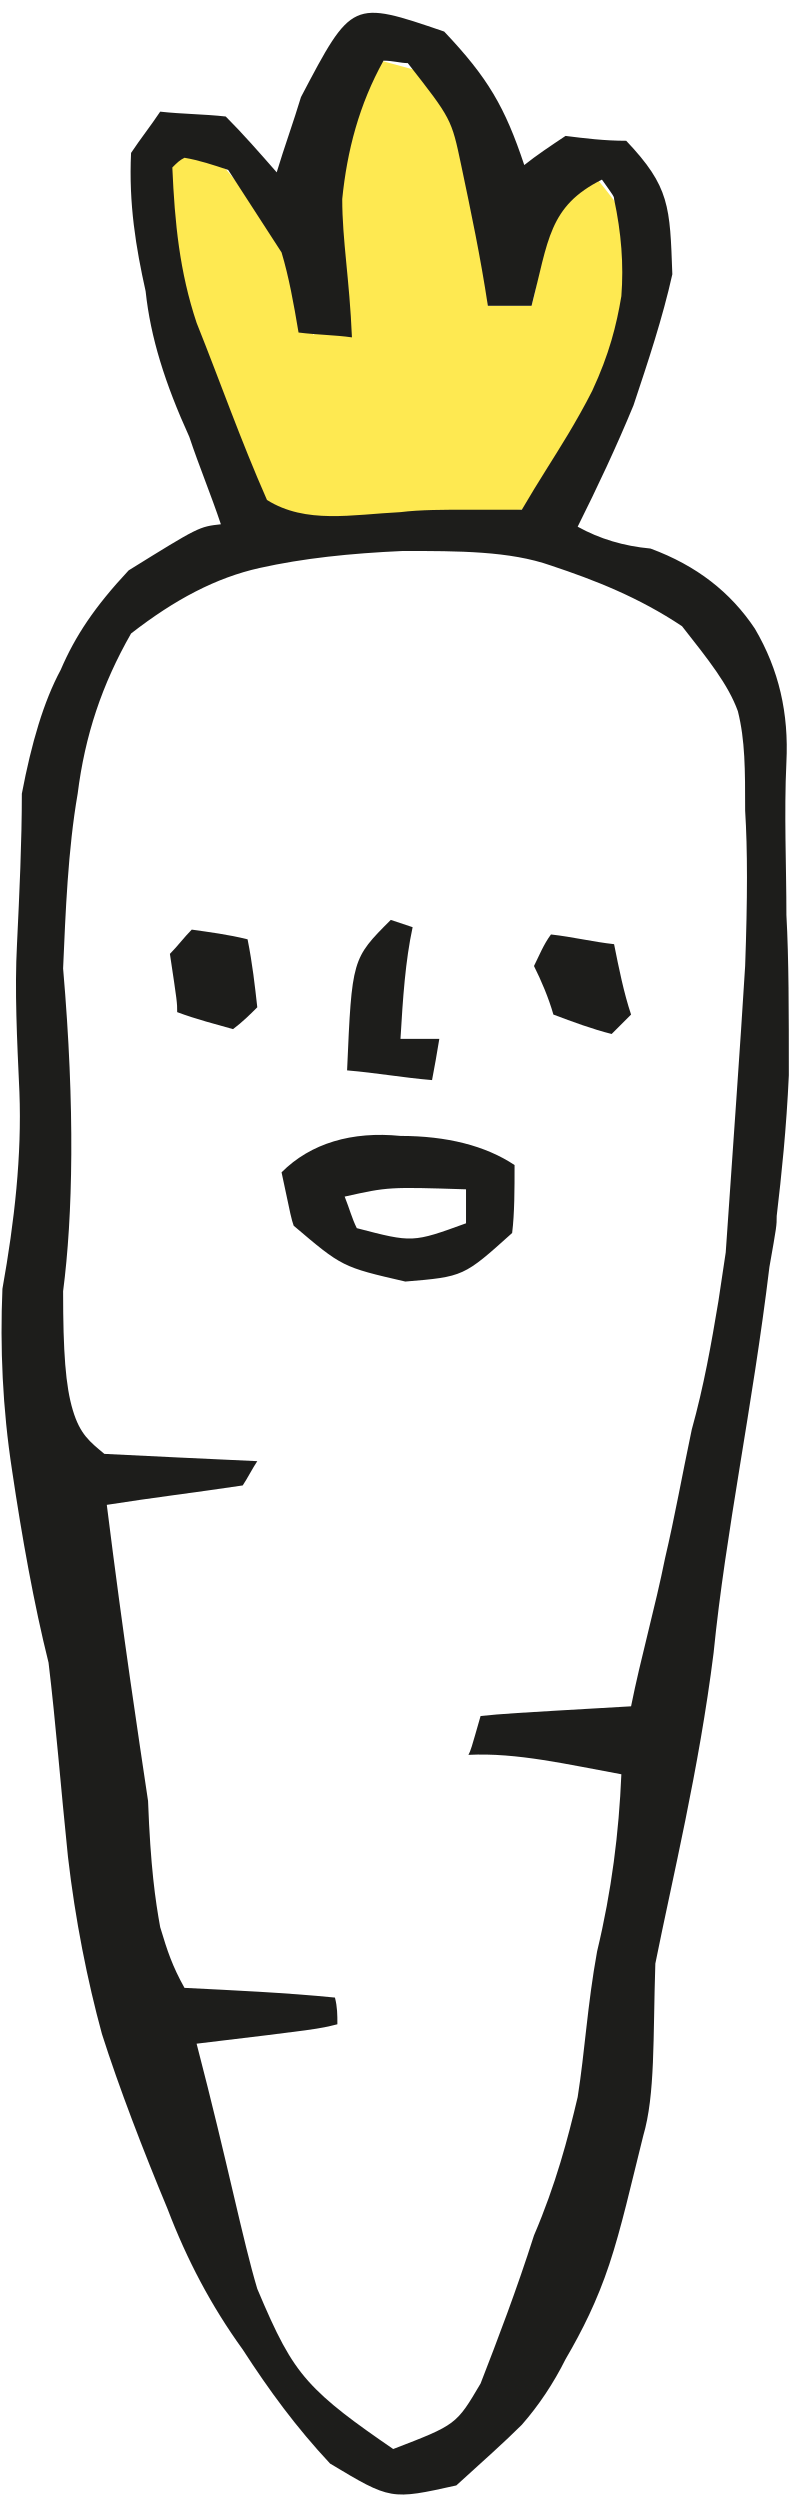
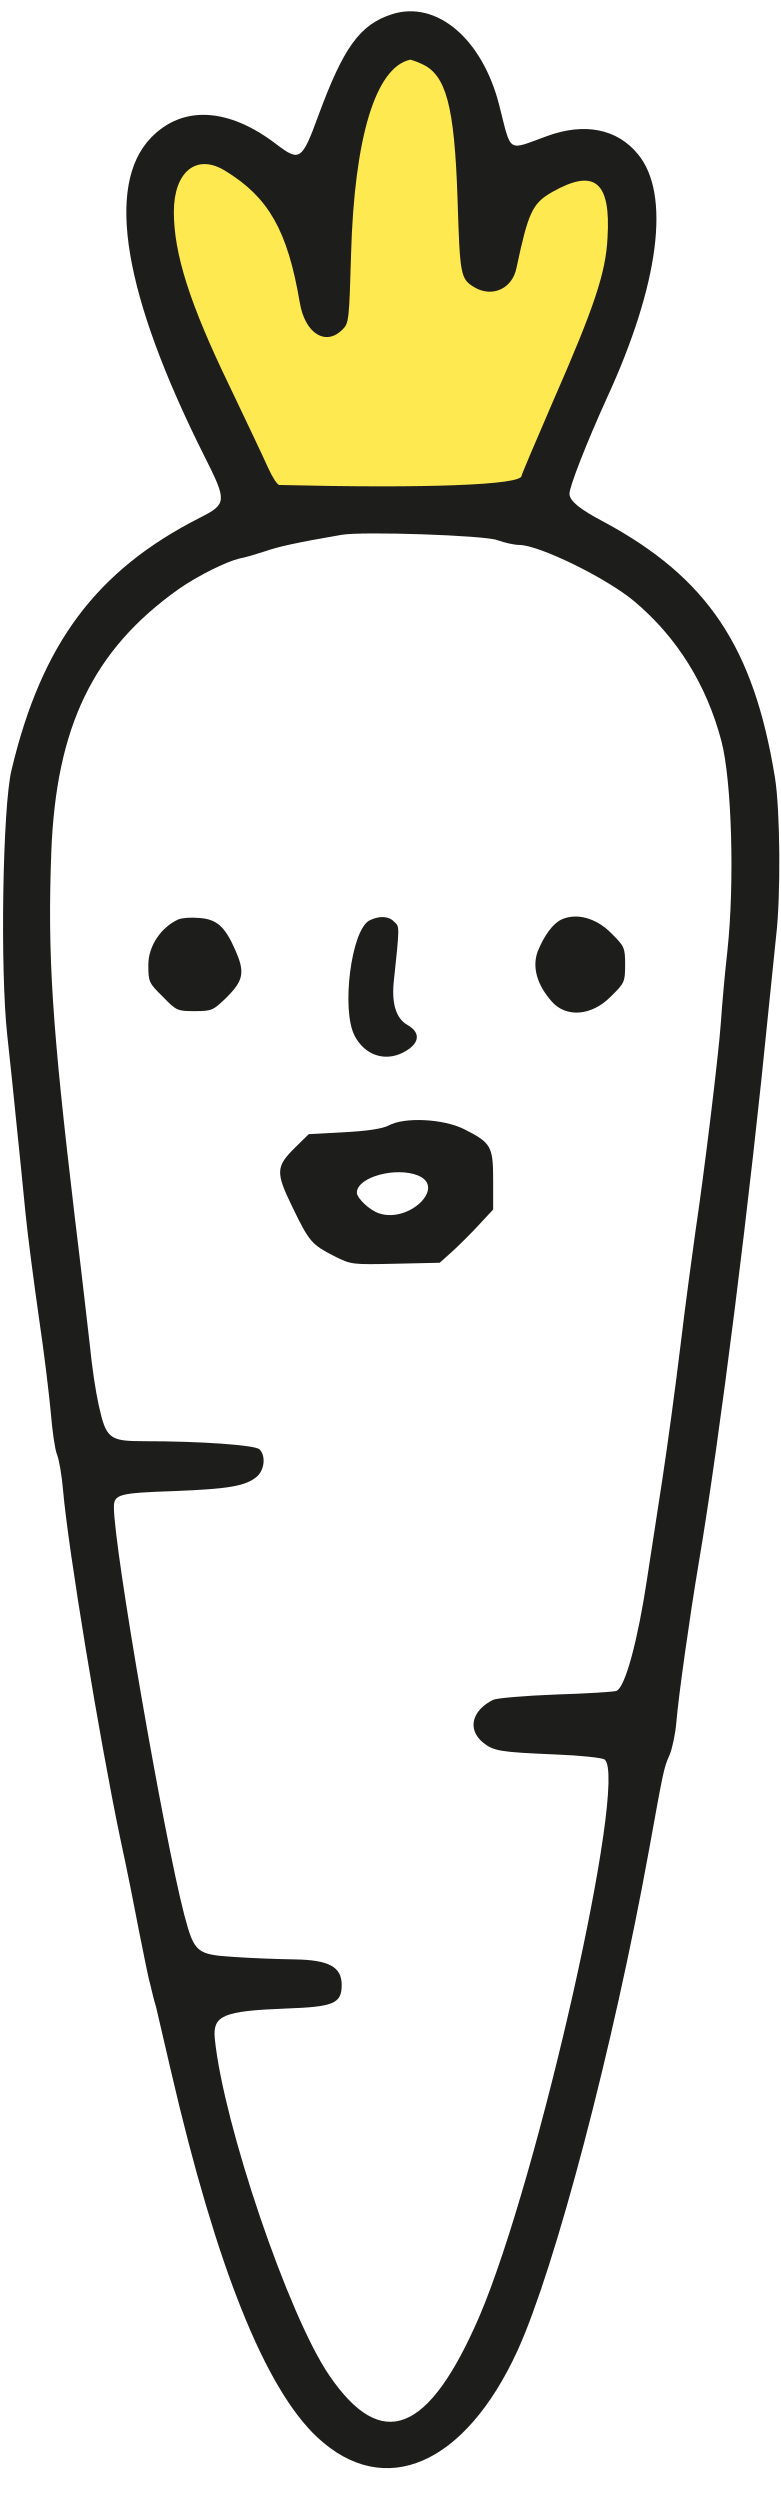
- <svg xmlns="http://www.w3.org/2000/svg" viewBox="0 0 32.5 103" width="32.5" height="103" role="img">
+ <svg xmlns="http://www.w3.org/2000/svg" viewBox="0 0 32.43 103.82" width="32.43" height="103.82" role="img">
  <g data-role="accent">
-     <path d="M15.3 2.4C15.7 2.5 15.7 2.5 17.9 3.1C18.6 4.6 19 6.2 19.3 7.7C19.7 9.2 20 10.8 20.1 12.6C20.7 12.6 21.3 12.6 21.9 12.6C22.1 11.9 22.2 11.2 22.3 10.4C22.7 8.2 22.7 8.2 24.3 7C26 9.1 26 9.1 26.1 11C25.8 12.6 25.4 14.6 24.6 16.5C23.8 18.3 22.8 19.8 21.5 21C19.6 21.1 17.7 21.3 16 21.4C15.1 21.5 14.2 21.6 13.3 21.7C11 21.2 11 21.2 9.7 19C8 14.3 7.1 12.1 6.8 10.6C6.5 9.2 6.7 8.3 7.1 6.4C7.6 6.3 8 6.2 8.5 6.1C9.5 7.1 10.4 8.3 11.2 9.5C12.1 10.6 12.9 11.9 12.9 13.8C13.2 13.6 13.6 13.4 14 13.3C14 11.4 13.8 9.8 13.7 8.2C13.8 5.9 14.4 4.1 15.3 2.4Z" fill="#FEE951" />
+     <path d="M16.22 1.47C15.67 1.79 14.57 3.97 14.57 4.71C14.57 4.99 14.45 5.43 14.32 5.7C14.08 6.15 14.07 6.44 14.07 9.72C14.07 13.25 14.03 13.54 13.63 13.54C13.41 13.54 13.07 12.71 13.07 12.17C13.07 11.65 11.67 8.71 10.79 7.39C9.75 5.81 8.75 5.24 7.76 5.65C6.6 6.14 6.3 7.17 6.56 9.81C6.62 10.39 6.76 11.04 6.89 11.27C7 11.49 7.1 11.78 7.1 11.93C7.1 12.06 7.21 12.4 7.35 12.67C7.48 12.95 7.6 13.27 7.6 13.42C7.6 13.56 7.82 14.12 8.09 14.66C8.37 15.21 8.59 15.77 8.59 15.91C8.59 16.23 8.77 16.58 9.23 17.17C9.43 17.42 9.59 17.76 9.59 17.94C9.59 18.11 9.79 18.52 10.02 18.85C10.26 19.18 10.55 19.62 10.66 19.83C11.27 20.94 11.69 21.14 13.57 21.14C14.83 21.14 15.15 21.1 15.56 20.89C15.84 20.75 16.17 20.64 16.31 20.64C16.45 20.64 16.78 20.75 17.06 20.89C17.47 21.1 17.79 21.14 19.05 21.14C20.75 21.14 20.95 21.08 21.75 20.24C22.3 19.67 24.53 15.4 24.53 14.91C24.53 14.78 24.75 14.22 25.02 13.67C25.3 13.12 25.52 12.56 25.52 12.42C25.52 12.27 25.63 11.95 25.77 11.68C25.93 11.35 26.02 10.94 26.02 10.44C26.02 10.03 26.08 9.55 26.14 9.36C26.28 9.01 26.17 8.24 25.87 7.42C25.71 7 24.61 5.95 24.31 5.95C24 5.95 23.22 6.52 22.74 7.12C22.23 7.73 21.04 10.07 21.04 10.43C21.04 10.88 20.55 11.68 20.29 11.68C20.06 11.68 20.04 11.59 20.04 8.94C20.04 6.44 20.02 6.15 19.79 5.7C19.63 5.38 19.55 4.97 19.55 4.46C19.55 2.29 17.65 0.6 16.22 1.47Z" fill="#FEE951" />
  </g>
  <g data-role="ink">
-     <path d="M18.3 1.3C20.1 3.2 20.8 4.4 21.6 6.8C22.1 6.4 22.7 6 23.3 5.6C24.1 5.7 24.9 5.8 25.8 5.8C27.6 7.7 27.6 8.5 27.7 11.3C27.3 13.1 26.7 14.9 26.1 16.7C25.4 18.4 24.6 20.1 23.8 21.7C24.7 22.2 25.7 22.5 26.8 22.6C28.7 23.3 30.1 24.4 31.1 25.9C32.1 27.6 32.5 29.4 32.4 31.4C32.3 33.5 32.4 35.7 32.4 37.7C32.5 39.5 32.5 41.7 32.5 44.3C32.4 46.5 32.2 48.4 32 50.1C32 50.5 32 50.5 31.7 52.2C31 58 29.9 63.1 29.4 68.1C28.8 72.9 27.7 77.4 27 80.9C26.9 84 27 86.3 26.5 88C26 90 25.6 91.8 25.1 93.3C24.6 94.8 24 96 23.3 97.2C22.8 98.2 22.2 99.1 21.5 99.9C20.8 100.6 19.9 101.4 18.8 102.4C16.1 103 16.1 103 13.6 101.5C12.2 100 11.1 98.5 10 96.8C8.7 95 7.7 93.1 6.9 91C5.9 88.6 4.9 86 4.2 83.8C3.6 81.6 3.1 79.1 2.8 76.5C2.5 73.6 2.3 71 2 68.5C1.4 66.1 0.9 63.3 0.5 60.6C0.1 58 0 55.5 0.1 53.1C0.6 50.3 0.9 47.6 0.8 45C0.7 42.8 0.6 40.8 0.7 38.9C0.8 36.8 0.9 34.7 0.9 32.7C1.3 30.6 1.8 28.9 2.5 27.6C3.1 26.2 3.9 25 5.3 23.5C8.2 21.7 8.2 21.7 9.1 21.6C8.7 20.4 8.2 19.2 7.8 18C6.8 15.8 6.2 13.9 6 12C5.6 10.2 5.3 8.4 5.4 6.3C5.8 5.7 6.2 5.2 6.6 4.6C7.5 4.7 8.4 4.7 9.3 4.8C10 5.5 10.7 6.3 11.4 7.1C11.7 6.1 12.1 5 12.4 4C14.5 0 14.5 0 18.3 1.3ZM15.8 2.5C14.8 4.3 14.3 6.2 14.1 8.2C14.1 9.9 14.4 11.5 14.5 13.9C13.8 13.8 13.1 13.8 12.3 13.7C12.1 12.5 11.9 11.4 11.6 10.4C10.5 8.7 10.5 8.7 9.4 7C8.8 6.8 8.2 6.6 7.6 6.5C7.4 6.6 7.3 6.7 7.1 6.9C7.2 9.2 7.4 11.2 8.1 13.3C9.1 15.8 9.9 18.1 11 20.6C12.6 21.6 14.5 21.2 16.5 21.1C17.3 21 18.3 21 19.3 21C19.6 21 19.6 21 21.5 21C22.2 19.8 22.8 18.9 23.4 17.9C23.7 17.4 24.1 16.7 24.4 16.1C25.1 14.6 25.4 13.4 25.6 12.2C25.7 10.9 25.6 9.6 25.3 8.2C25.3 8.1 25.3 8.1 24.8 7.4C22.6 8.5 22.6 9.9 21.9 12.6C21.3 12.6 20.7 12.6 20.1 12.6C19.8 10.6 19.4 8.7 19 6.8C18.6 4.9 18.6 4.9 16.8 2.6C16.5 2.6 16.2 2.5 15.8 2.5ZM5.4 26.1C4.2 28.2 3.5 30.3 3.2 32.7C2.8 35 2.7 37.6 2.6 39.9C3.1 45.7 3 50.1 2.6 53.2C2.6 55.7 2.7 57.1 3 58.1C3.3 59.1 3.7 59.4 4.3 59.9C6.4 60 8.3 60.1 10.6 60.2C10.4 60.5 10.2 60.9 10 61.2C8 61.5 6.3 61.7 4.4 62C5.1 67.6 5.7 71.5 6.1 74.2C6.2 76.9 6.4 78.3 6.6 79.4C6.9 80.4 7.1 81 7.6 81.9C9.6 82 11.8 82.1 13.8 82.3C13.9 82.7 13.9 83 13.9 83.4C13.1 83.6 13.1 83.6 8.1 84.2C9.4 89.2 10 92.3 10.6 94.3C11.4 96.2 11.9 97.2 12.7 98.1C13.5 99 14.6 99.8 16.2 100.9C18.8 99.9 18.8 99.9 19.8 98.2C20.5 96.4 21.3 94.3 22 92.1C22.9 90 23.4 88.1 23.8 86.4C24.1 84.5 24.2 82.6 24.6 80.4C25.2 77.9 25.5 75.5 25.6 73.1C23.4 72.7 21.3 72.2 19.3 72.3C19.4 72.1 19.4 72.1 19.8 70.7C20.8 70.6 20.8 70.6 26 70.3C26.4 68.3 27 66.2 27.4 64.2C27.8 62.5 28.1 60.8 28.5 58.9C29 57.1 29.3 55.4 29.6 53.6C29.7 52.9 29.8 52.3 29.9 51.6C30.2 47.2 30.5 43.1 30.7 39.8C30.8 37 30.8 35 30.7 33.4C30.7 31.7 30.7 30.5 30.4 29.3C30 28.2 29.2 27.2 28.1 25.8C26.3 24.6 24.5 23.9 22.7 23.3C21 22.7 18.9 22.7 16.6 22.7C14.4 22.8 12.5 23 10.7 23.4C8.9 23.8 7.2 24.7 5.4 26.1Z" fill="#1D1D1B" />
-     <path d="M16.1 37.9C16.4 38 16.7 38.1 17 38.2C16.7 39.6 16.6 41.1 16.5 42.8C17 42.8 17.6 42.8 18.1 42.8C18 43.4 17.9 44 17.8 44.5C16.6 44.4 15.5 44.2 14.3 44.1C14.5 39.5 14.5 39.5 16.1 37.9Z" fill="#1D1D1B" />
-     <path d="M7.9 38.3C8.6 38.4 9.4 38.5 10.2 38.7C10.4 39.7 10.5 40.6 10.6 41.5C10.3 41.8 10 42.1 9.6 42.4C8.9 42.2 8.1 42 7.3 41.7C7.3 41.3 7.3 41.3 7 39.3C7.3 39 7.6 38.6 7.9 38.3Z" fill="#1D1D1B" />
-     <path d="M22.7 38.5C23.6 38.6 24.4 38.8 25.3 38.9C25.5 39.9 25.7 40.9 26 41.8C25.7 42.1 25.4 42.4 25.2 42.6C24.4 42.4 23.6 42.1 22.8 41.8C22.6 41.1 22.3 40.4 22 39.8C22.2 39.4 22.4 38.9 22.7 38.5Z" fill="#1D1D1B" />
-     <path d="M21.2 48C21.2 49 21.2 50 21.1 50.8C19.1 52.6 19.1 52.6 16.7 52.8C14.1 52.2 14.1 52.2 12.1 50.5C12 50.2 12 50.2 11.6 48.3C12.8 47.1 14.5 46.6 16.5 46.8C18.4 46.8 20 47.2 21.2 48ZM14.2 49.3C14.4 49.8 14.5 50.2 14.7 50.6C17 51.2 17 51.2 19.2 50.4C19.2 50 19.2 49.5 19.2 49C16 48.9 16 48.9 14.2 49.3Z" fill="#1D1D1B" />
+     <path d="M16.28 0.59C14.94 1.02 14.26 1.97 13.21 4.83C12.54 6.66 12.44 6.72 11.49 6C9.49 4.46 7.57 4.36 6.26 5.73C4.37 7.71 5.13 12.24 8.48 18.93C9.44 20.83 9.43 20.93 8.28 21.51C3.99 23.7 1.73 26.73 0.48 31.97C0.11 33.49 0 40.22 0.3 42.98C0.41 44 0.59 45.68 0.69 46.72C0.8 47.74 0.96 49.39 1.06 50.39C1.16 51.39 1.42 53.34 1.62 54.75C1.83 56.15 2.04 57.91 2.11 58.67C2.17 59.41 2.28 60.2 2.37 60.41C2.45 60.61 2.57 61.28 2.62 61.9C2.83 64.32 4.14 72.26 4.98 76.28C5.27 77.61 5.63 79.43 5.8 80.33C5.98 81.21 6.16 82.16 6.24 82.41C6.3 82.67 6.4 83.09 6.48 83.34C6.54 83.6 6.82 84.82 7.11 86.05C8.99 94.16 11.01 99.19 13.18 101.22C15.97 103.82 19.31 102.37 21.49 97.62C23.06 94.18 25.47 85 26.95 76.84C27.55 73.53 27.56 73.43 27.81 72.87C27.92 72.61 28.05 71.99 28.09 71.5C28.17 70.49 28.65 67.08 29.01 64.95C29.88 59.84 31.16 49.64 31.93 41.8C32.03 40.81 32.17 39.49 32.23 38.88C32.43 37.22 32.4 33.6 32.18 32.28C31.3 26.86 29.38 24 25.09 21.68C24.06 21.14 23.65 20.8 23.65 20.5C23.65 20.2 24.36 18.39 25.18 16.58C27.39 11.79 27.86 8.05 26.49 6.4C25.63 5.35 24.28 5.08 22.72 5.65C21.04 6.26 21.25 6.4 20.73 4.36C20.03 1.61 18.13 0 16.28 0.59ZM17.48 2.64C18.53 3.08 18.87 4.38 19 8.24C19.1 11.44 19.12 11.58 19.7 11.93C20.44 12.37 21.28 11.99 21.45 11.12C21.94 8.81 22.11 8.44 22.94 7.97C24.69 6.98 25.37 7.54 25.23 9.86C25.16 11.32 24.69 12.73 22.96 16.68C22.25 18.32 21.66 19.71 21.66 19.76C21.66 20.14 17.7 20.29 11.6 20.14C11.52 20.14 11.31 19.82 11.13 19.42C10.96 19.03 10.23 17.5 9.53 16.03C7.88 12.62 7.22 10.54 7.22 8.8C7.22 7.13 8.16 6.37 9.33 7.08C11.16 8.19 11.94 9.57 12.45 12.57C12.67 13.86 13.53 14.39 14.23 13.68C14.49 13.42 14.5 13.28 14.58 10.52C14.72 5.69 15.6 2.8 17.03 2.48C17.04 2.47 17.26 2.54 17.48 2.64ZM20.65 22.43C20.95 22.54 21.36 22.63 21.56 22.63C22.38 22.63 25.18 24 26.34 24.97C28.12 26.47 29.34 28.43 29.96 30.78C30.39 32.43 30.51 36.65 30.21 39.46C30.1 40.44 29.98 41.78 29.94 42.42C29.85 43.74 29.24 48.75 28.88 51.14C28.76 52 28.47 54.12 28.26 55.87C28.05 57.61 27.71 60.1 27.51 61.41C27.31 62.7 27.03 64.56 26.88 65.51C26.49 68.13 25.96 70.08 25.6 70.22C25.5 70.26 24.38 70.33 23.08 70.37C21.79 70.42 20.62 70.52 20.48 70.59C19.6 71.03 19.4 71.8 20.04 72.35C20.5 72.72 20.72 72.76 23.08 72.86C24.13 72.9 25.02 73 25.11 73.07C26.09 73.88 22.37 90.42 19.91 96.19C17.8 101.08 15.86 101.85 13.67 98.64C11.98 96.17 9.28 88.22 8.92 84.66C8.83 83.7 9.25 83.51 11.89 83.41C13.87 83.34 14.19 83.2 14.19 82.43C14.19 81.68 13.66 81.39 12.23 81.37C11.57 81.36 10.45 81.32 9.75 81.27C8.16 81.17 8.07 81.1 7.65 79.51C6.8 76.23 4.73 64.27 4.73 62.59C4.73 62.05 4.94 62 7.28 61.92C9.53 61.83 10.22 61.71 10.68 61.31C10.99 61.02 11.04 60.46 10.78 60.19C10.6 60.01 8.34 59.85 5.97 59.85C4.53 59.85 4.41 59.74 4.1 58.36C3.97 57.78 3.81 56.69 3.74 55.94C3.65 55.18 3.38 52.77 3.11 50.58C2.16 42.57 1.97 39.72 2.13 35.39C2.33 30.17 3.87 26.99 7.41 24.47C8.21 23.91 9.4 23.32 9.96 23.19C10.2 23.15 10.68 23 11.02 22.89C11.54 22.71 12.26 22.54 14.19 22.21C15.04 22.06 20.12 22.23 20.65 22.43Z" fill="#1D1D1B" />
+     <path d="M7.41 38.18C6.69 38.5 6.16 39.29 6.16 40.06C6.16 40.78 6.18 40.82 6.76 41.39C7.33 41.98 7.37 41.99 8.09 41.99C8.8 41.99 8.85 41.96 9.39 41.44C10.12 40.72 10.18 40.38 9.77 39.45C9.33 38.45 8.99 38.17 8.26 38.12C7.93 38.09 7.55 38.12 7.41 38.18Z" fill="#1D1D1B" />
+     <path d="M15.35 38.22C14.59 38.59 14.16 41.94 14.73 43.02C15.15 43.82 15.97 44.09 16.72 43.72C17.43 43.36 17.5 42.9 16.93 42.57C16.46 42.31 16.26 41.7 16.35 40.79C16.6 38.43 16.6 38.49 16.37 38.28C16.15 38.04 15.76 38.02 15.35 38.22Z" fill="#1D1D1B" />
+     <path d="M23.33 38.18C22.97 38.34 22.6 38.84 22.33 39.51C22.09 40.16 22.3 40.9 22.92 41.6C23.52 42.27 24.57 42.19 25.36 41.39C25.94 40.82 25.96 40.78 25.96 40.06C25.96 39.34 25.93 39.3 25.37 38.74C24.76 38.13 23.96 37.9 23.33 38.18Z" fill="#1D1D1B" />
+     <path d="M16.14 46.74C15.89 46.87 15.26 46.97 14.29 47.02L12.82 47.1L12.26 47.65C11.45 48.45 11.44 48.68 12.14 50.12C12.84 51.57 12.94 51.68 13.87 52.16C14.59 52.52 14.6 52.52 16.43 52.48L18.26 52.44L18.85 51.91C19.16 51.62 19.66 51.12 19.94 50.81L20.48 50.23L20.48 49.02C20.48 47.6 20.4 47.46 19.27 46.89C18.41 46.46 16.79 46.38 16.14 46.74ZM17.37 48.82C18.53 49.31 16.98 50.8 15.75 50.39C15.36 50.27 14.82 49.76 14.82 49.53C14.82 48.88 16.45 48.44 17.37 48.82Z" fill="#1D1D1B" />
  </g>
</svg>
